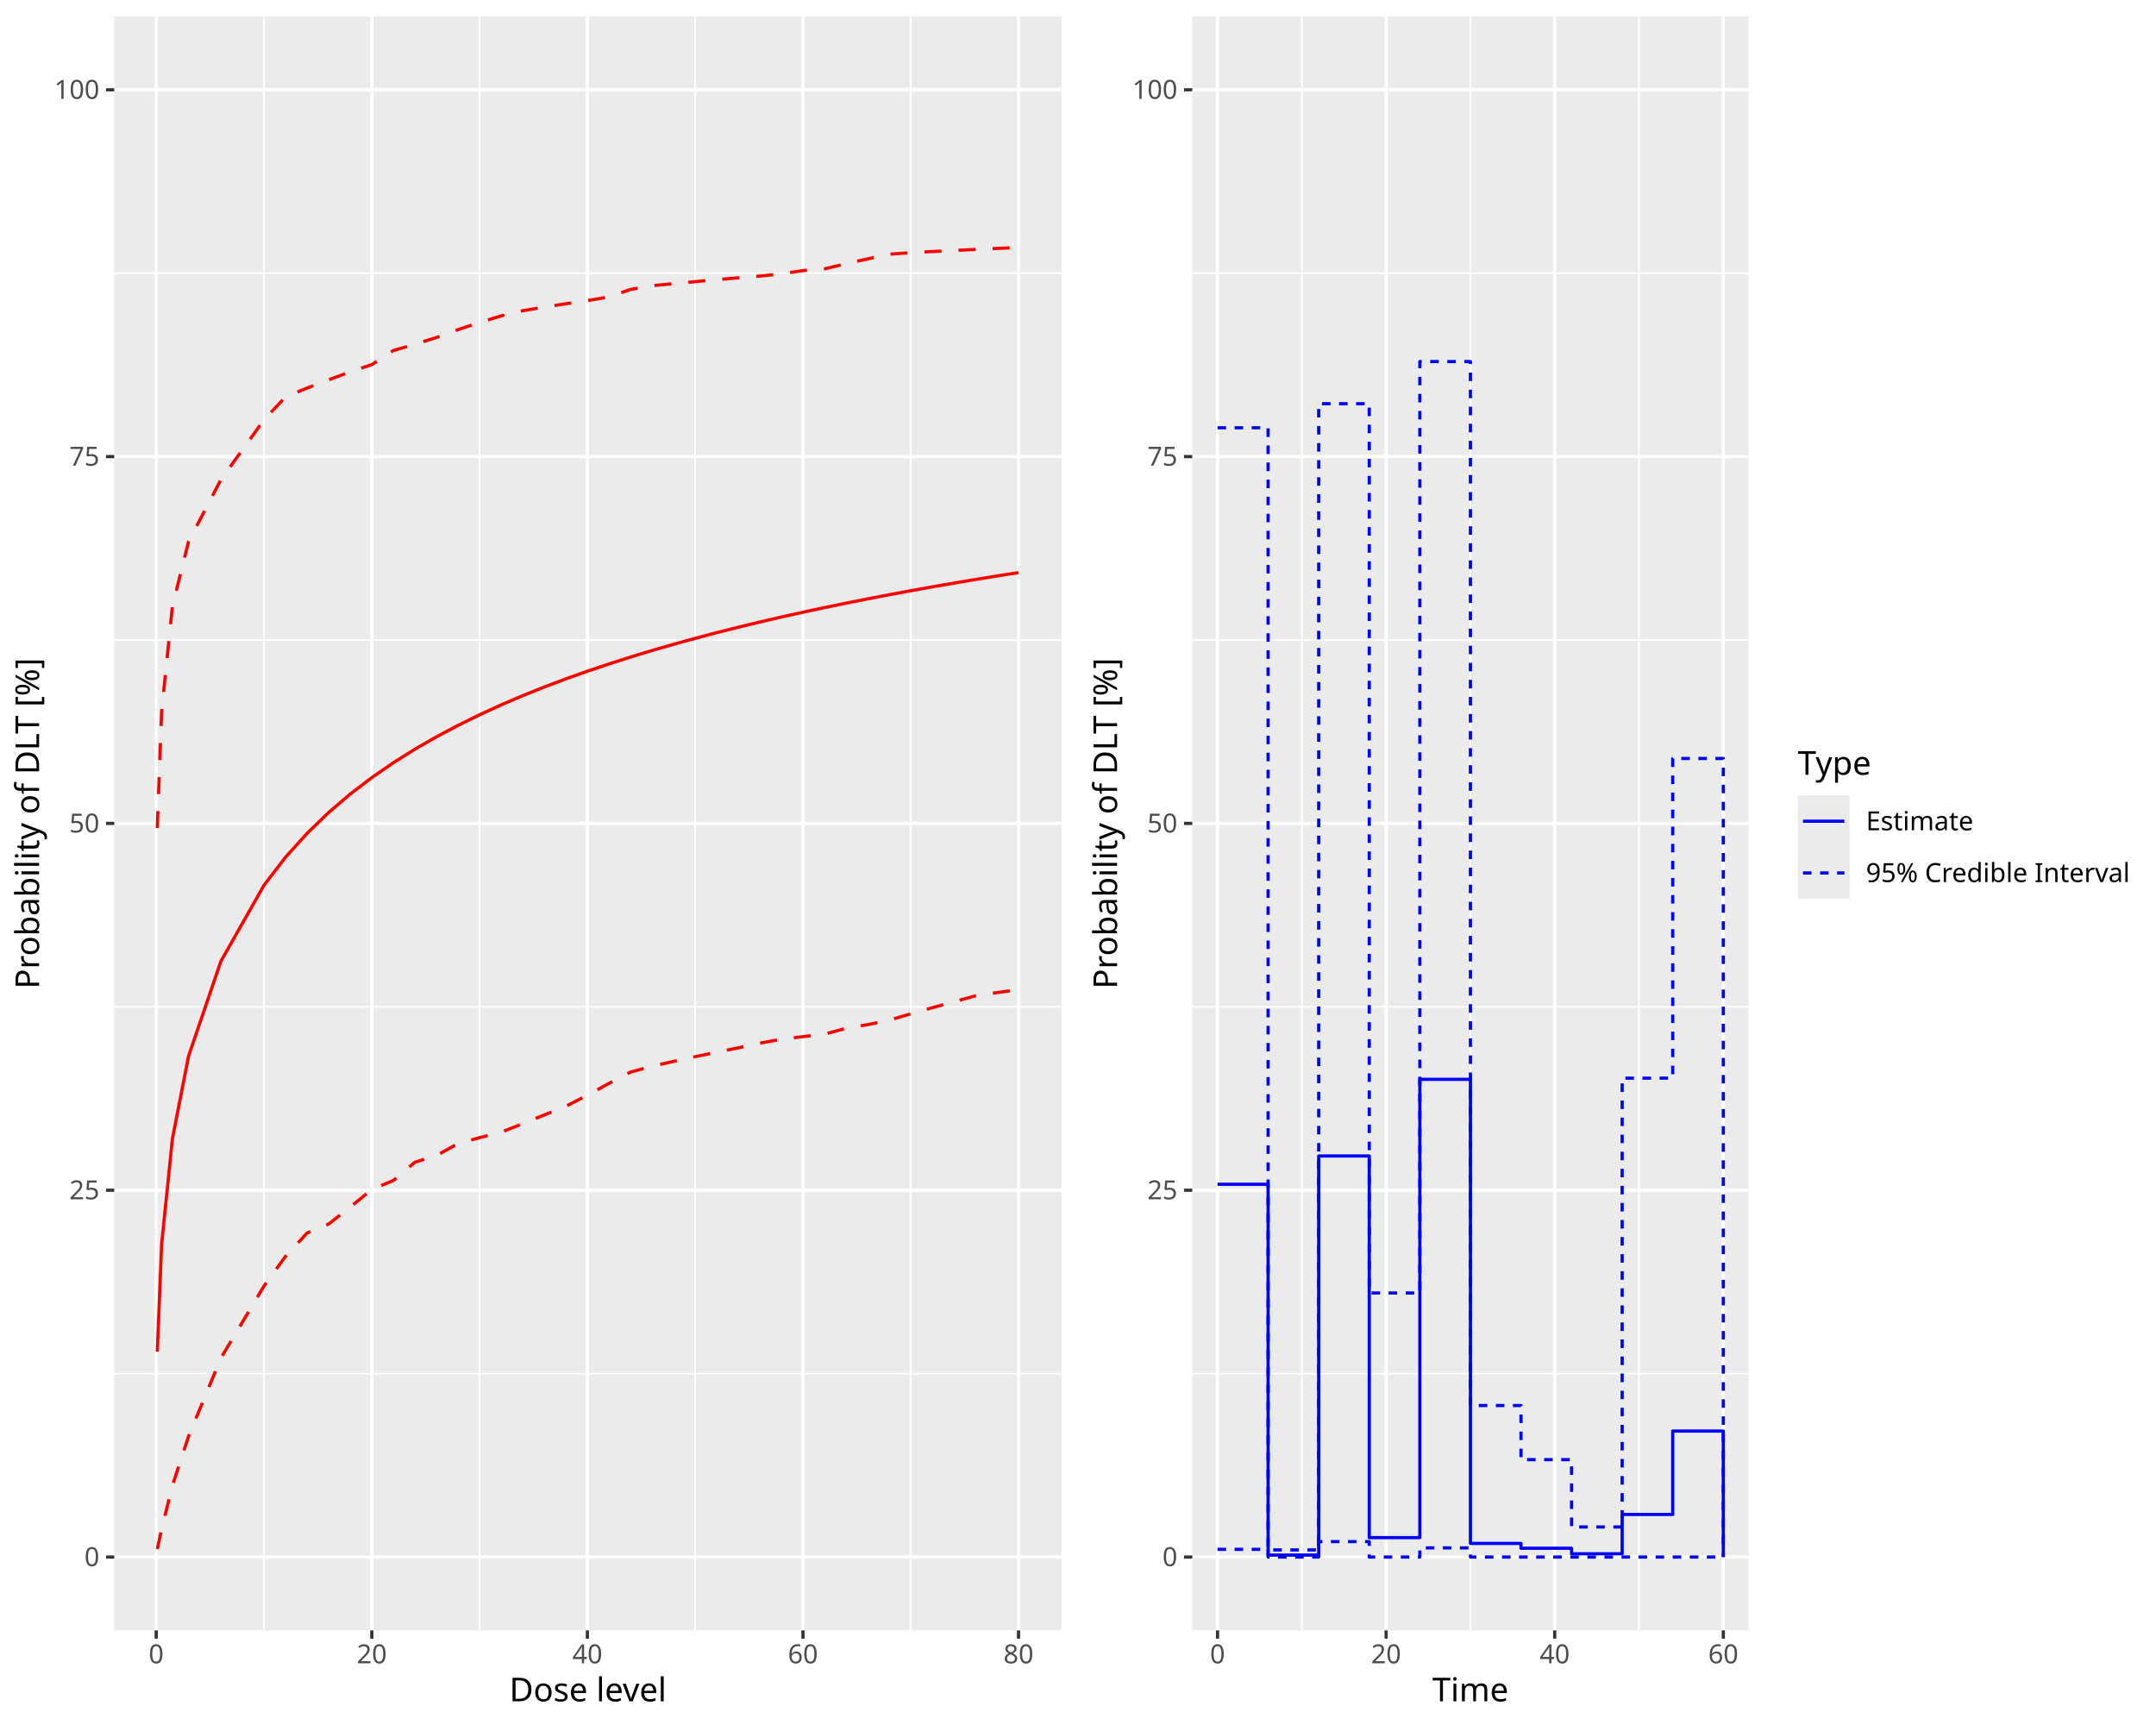
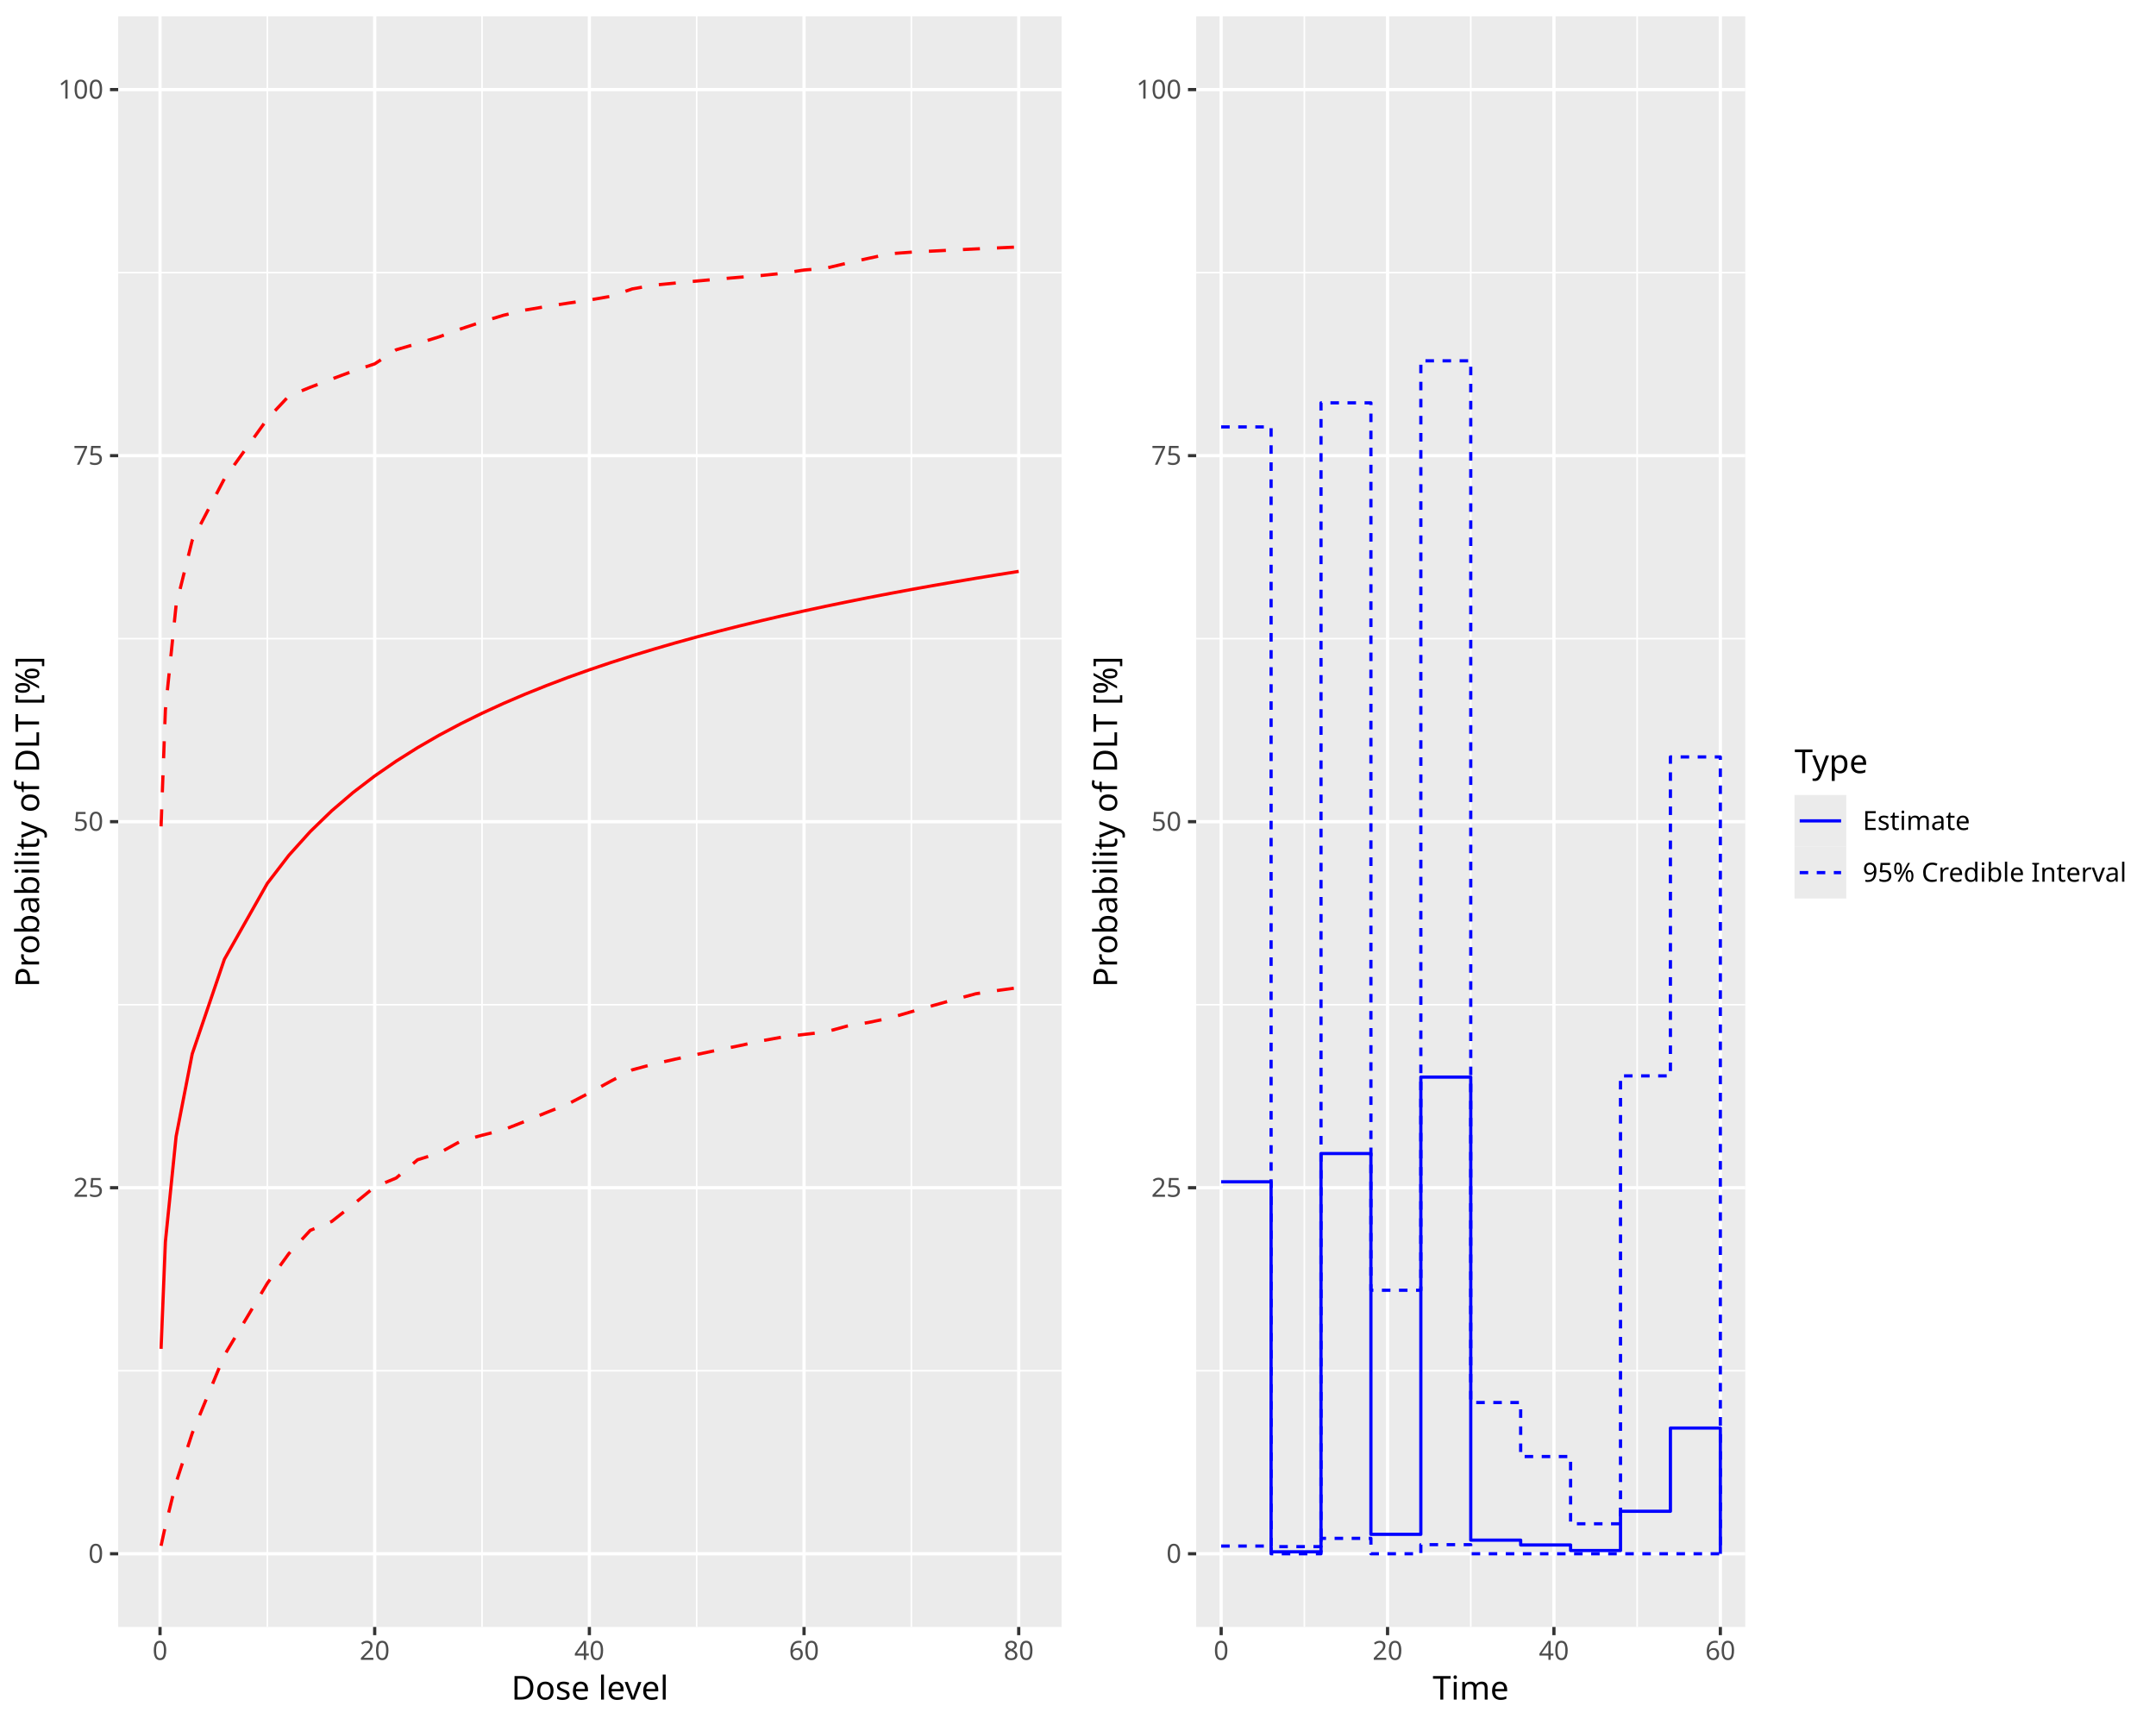
<svg xmlns="http://www.w3.org/2000/svg" class="svglite" data-engine-version="2.0" width="720.00pt" height="576.00pt" viewBox="0 0 720.00 576.00">
  <defs>
    <style type="text/css">
    .svglite line, .svglite polyline, .svglite polygon, .svglite path, .svglite rect, .svglite circle {
      fill: none;
      stroke: #000000;
      stroke-linecap: round;
      stroke-linejoin: round;
      stroke-miterlimit: 10.00;
    }
  </style>
  </defs>
  <rect width="100%" height="100%" style="stroke: none; fill: #FFFFFF;" />
  <defs>
    <clipPath id="cpMC4wMHw3MjAuMDB8MC4wMHw1NzYuMDA=">
      <rect x="0.00" y="0.00" width="720.00" height="576.00" />
    </clipPath>
  </defs>
  <g clip-path="url(#cpMC4wMHw3MjAuMDB8MC4wMHw1NzYuMDA=)">
</g>
  <defs>
    <clipPath id="cpMC4wMHwzNjAuMDB8MC4wMHw1NzYuMDA=">
-       <rect x="0.00" y="0.00" width="360.00" height="576.00" />
+       <rect x="0" y="0.00" width="360.00" height="576.00" />
    </clipPath>
  </defs>
  <g clip-path="url(#cpMC4wMHwzNjAuMDB8MC4wMHw1NzYuMDA=)">
-     <rect x="0.00" y="0.00" width="360.00" height="576.00" style="stroke-width: 1.07; stroke: #FFFFFF; fill: #FFFFFF;" />
+     <rect x="0" y="0.00" width="360.00" height="576.00" style="stroke-width: 1.07; stroke: #FFFFFF; fill: #FFFFFF;" />
  </g>
  <g clip-path="url(#cpMC4wMHw3MjAuMDB8MC4wMHw1NzYuMDA=)">
</g>
  <defs>
-     <clipPath id="cpMzguMTV8MzU0LjUyfDUuNDh8NTQ0LjQy">
-       <rect x="38.15" y="5.48" width="316.37" height="538.94" />
+     <clipPath id="cpMzkuNDd8MzU0LjUyfDUuNDh8NTQzLjI3">
+       <rect x="39.47" y="5.48" width="315.05" height="537.79" />
    </clipPath>
  </defs>
-   <g clip-path="url(#cpMzguMTV8MzU0LjUyfDUuNDh8NTQ0LjQy)">
-     <rect x="38.15" y="5.48" width="316.37" height="538.94" style="stroke-width: 1.07; stroke: none; fill: #EBEBEB;" />
-     <polyline points="38.15,458.68 354.52,458.68 " style="stroke-width: 0.53; stroke: #FFFFFF; stroke-linecap: butt;" />
-     <polyline points="38.15,336.19 354.52,336.19 " style="stroke-width: 0.53; stroke: #FFFFFF; stroke-linecap: butt;" />
-     <polyline points="38.15,213.71 354.52,213.71 " style="stroke-width: 0.53; stroke: #FFFFFF; stroke-linecap: butt;" />
-     <polyline points="38.15,91.22 354.52,91.22 " style="stroke-width: 0.53; stroke: #FFFFFF; stroke-linecap: butt;" />
-     <polyline points="88.17,544.42 88.17,5.48 " style="stroke-width: 0.53; stroke: #FFFFFF; stroke-linecap: butt;" />
-     <polyline points="160.16,544.42 160.16,5.48 " style="stroke-width: 0.53; stroke: #FFFFFF; stroke-linecap: butt;" />
-     <polyline points="232.15,544.42 232.15,5.48 " style="stroke-width: 0.53; stroke: #FFFFFF; stroke-linecap: butt;" />
-     <polyline points="304.14,544.42 304.14,5.48 " style="stroke-width: 0.53; stroke: #FFFFFF; stroke-linecap: butt;" />
-     <polyline points="38.15,519.92 354.52,519.92 " style="stroke-width: 1.07; stroke: #FFFFFF; stroke-linecap: butt;" />
-     <polyline points="38.15,397.43 354.52,397.43 " style="stroke-width: 1.07; stroke: #FFFFFF; stroke-linecap: butt;" />
-     <polyline points="38.15,274.95 354.52,274.95 " style="stroke-width: 1.07; stroke: #FFFFFF; stroke-linecap: butt;" />
-     <polyline points="38.15,152.46 354.52,152.46 " style="stroke-width: 1.07; stroke: #FFFFFF; stroke-linecap: butt;" />
-     <polyline points="38.15,29.98 354.52,29.98 " style="stroke-width: 1.07; stroke: #FFFFFF; stroke-linecap: butt;" />
-     <polyline points="52.17,544.42 52.17,5.48 " style="stroke-width: 1.07; stroke: #FFFFFF; stroke-linecap: butt;" />
-     <polyline points="124.17,544.42 124.17,5.48 " style="stroke-width: 1.07; stroke: #FFFFFF; stroke-linecap: butt;" />
-     <polyline points="196.16,544.42 196.16,5.48 " style="stroke-width: 1.07; stroke: #FFFFFF; stroke-linecap: butt;" />
-     <polyline points="268.15,544.42 268.15,5.48 " style="stroke-width: 1.07; stroke: #FFFFFF; stroke-linecap: butt;" />
-     <polyline points="340.14,544.42 340.14,5.48 " style="stroke-width: 1.07; stroke: #FFFFFF; stroke-linecap: butt;" />
-     <polyline points="52.53,517.25 53.97,510.61 57.57,496.09 62.97,479.60 73.77,453.48 88.17,429.40 95.37,419.49 102.57,411.70 109.77,408.72 116.97,403.04 124.17,397.17 131.36,394.19 138.56,388.08 145.76,385.85 152.96,381.87 160.16,379.88 167.36,378.05 174.56,375.22 181.76,372.29 188.96,369.42 196.16,365.70 203.36,361.77 210.56,357.98 217.75,356.03 224.95,354.41 232.15,352.85 239.35,351.34 246.55,349.89 253.75,348.31 260.95,347.01 268.15,346.15 275.35,345.32 282.55,343.35 289.75,342.14 296.95,340.64 304.14,338.54 311.34,336.49 318.54,334.49 325.74,332.53 332.94,331.44 340.14,330.45 " style="stroke-width: 1.07; stroke: #FF0000; stroke-dasharray: 5.69,5.69; stroke-linecap: butt;" />
-     <polyline points="52.53,451.34 53.97,415.54 57.57,380.28 62.97,352.65 73.77,320.98 88.17,295.58 95.37,286.22 102.57,278.24 109.77,271.29 116.97,265.14 124.17,259.65 131.36,254.69 138.56,250.17 145.76,246.03 152.96,242.21 160.16,238.67 167.36,235.37 174.56,232.29 181.76,229.40 188.96,226.69 196.16,224.12 203.36,221.70 210.56,219.40 217.75,217.21 224.95,215.13 232.15,213.15 239.35,211.25 246.55,209.44 253.75,207.70 260.95,206.03 268.15,204.43 275.35,202.89 282.55,201.40 289.75,199.97 296.95,198.59 304.14,197.25 311.34,195.96 318.54,194.71 325.74,193.50 332.94,192.33 340.14,191.19 " style="stroke-width: 1.07; stroke: #FF0000; stroke-linecap: butt;" />
-     <polyline points="52.53,276.52 53.97,237.56 57.57,202.49 62.97,180.82 73.77,160.17 88.17,140.17 95.37,132.50 102.57,129.57 109.77,126.82 116.97,124.15 124.17,121.75 131.36,117.04 138.56,114.94 145.76,112.71 152.96,110.07 160.16,107.67 167.36,105.48 174.56,103.75 181.76,102.55 188.96,101.43 196.16,100.39 203.36,99.13 210.56,96.66 217.75,95.41 224.95,94.71 232.15,94.04 239.35,93.38 246.55,92.77 253.75,92.19 260.95,91.45 268.15,90.34 275.35,89.77 282.55,88.05 289.75,86.44 296.95,84.89 304.14,84.37 311.34,83.99 318.54,83.64 325.74,83.29 332.94,82.95 340.14,82.63 " style="stroke-width: 1.07; stroke: #FF0000; stroke-dasharray: 5.69,5.69; stroke-linecap: butt;" />
+   <g clip-path="url(#cpMzkuNDd8MzU0LjUyfDUuNDh8NTQzLjI3)">
+     <rect x="39.47" y="5.48" width="315.05" height="537.79" style="stroke-width: 1.07; stroke: none; fill: #EBEBEB;" />
+     <polyline points="39.47,457.71 354.52,457.71 " style="stroke-width: 0.53; stroke: #FFFFFF; stroke-linecap: butt;" />
+     <polyline points="39.47,335.49 354.52,335.49 " style="stroke-width: 0.53; stroke: #FFFFFF; stroke-linecap: butt;" />
+     <polyline points="39.47,213.26 354.52,213.26 " style="stroke-width: 0.53; stroke: #FFFFFF; stroke-linecap: butt;" />
+     <polyline points="39.47,91.04 354.52,91.04 " style="stroke-width: 0.53; stroke: #FFFFFF; stroke-linecap: butt;" />
+     <polyline points="89.28,543.27 89.28,5.48 " style="stroke-width: 0.53; stroke: #FFFFFF; stroke-linecap: butt;" />
+     <polyline points="160.97,543.27 160.97,5.48 " style="stroke-width: 0.53; stroke: #FFFFFF; stroke-linecap: butt;" />
+     <polyline points="232.66,543.27 232.66,5.48 " style="stroke-width: 0.53; stroke: #FFFFFF; stroke-linecap: butt;" />
+     <polyline points="304.35,543.27 304.35,5.48 " style="stroke-width: 0.53; stroke: #FFFFFF; stroke-linecap: butt;" />
+     <polyline points="39.47,518.82 354.52,518.82 " style="stroke-width: 1.07; stroke: #FFFFFF; stroke-linecap: butt;" />
+     <polyline points="39.47,396.60 354.52,396.60 " style="stroke-width: 1.07; stroke: #FFFFFF; stroke-linecap: butt;" />
+     <polyline points="39.47,274.37 354.52,274.37 " style="stroke-width: 1.07; stroke: #FFFFFF; stroke-linecap: butt;" />
+     <polyline points="39.47,152.15 354.52,152.15 " style="stroke-width: 1.07; stroke: #FFFFFF; stroke-linecap: butt;" />
+     <polyline points="39.47,29.92 354.52,29.92 " style="stroke-width: 1.07; stroke: #FFFFFF; stroke-linecap: butt;" />
+     <polyline points="53.44,543.27 53.44,5.48 " style="stroke-width: 1.07; stroke: #FFFFFF; stroke-linecap: butt;" />
+     <polyline points="125.13,543.27 125.13,5.48 " style="stroke-width: 1.07; stroke: #FFFFFF; stroke-linecap: butt;" />
+     <polyline points="196.82,543.27 196.82,5.48 " style="stroke-width: 1.07; stroke: #FFFFFF; stroke-linecap: butt;" />
+     <polyline points="268.51,543.27 268.51,5.48 " style="stroke-width: 1.07; stroke: #FFFFFF; stroke-linecap: butt;" />
+     <polyline points="340.20,543.27 340.20,5.48 " style="stroke-width: 1.07; stroke: #FFFFFF; stroke-linecap: butt;" />
+     <polyline points="53.79,516.16 55.23,509.53 58.81,495.04 64.19,478.59 74.94,452.53 89.28,428.49 96.45,418.61 103.62,410.83 110.79,407.86 117.96,402.19 125.13,396.33 132.30,393.36 139.46,387.26 146.63,385.03 153.80,381.07 160.97,379.08 168.14,377.26 175.31,374.44 182.48,371.50 189.65,368.65 196.82,364.93 203.99,361.01 211.16,357.23 218.33,355.29 225.49,353.67 232.66,352.11 239.83,350.60 247.00,349.15 254.17,347.57 261.34,346.28 268.51,345.42 275.68,344.59 282.85,342.63 290.02,341.42 297.19,339.92 304.35,337.83 311.52,335.78 318.69,333.78 325.86,331.83 333.03,330.75 340.20,329.76 " style="stroke-width: 1.07; stroke: #FF0000; stroke-dasharray: 5.69,5.69; stroke-linecap: butt;" />
+     <polyline points="53.79,450.39 55.23,414.67 58.81,379.48 64.19,351.91 74.94,320.31 89.28,294.96 96.45,285.62 103.62,277.66 110.79,270.72 117.96,264.59 125.13,259.11 132.30,254.16 139.46,249.65 146.63,245.51 153.80,241.70 160.97,238.17 168.14,234.88 175.31,231.81 182.48,228.93 189.65,226.21 196.82,223.66 203.99,221.24 211.16,218.94 218.33,216.76 225.49,214.68 232.66,212.70 239.83,210.81 247.00,209.00 254.17,207.27 261.34,205.60 268.51,204.00 275.68,202.46 282.85,200.98 290.02,199.55 297.19,198.17 304.35,196.84 311.52,195.55 318.69,194.31 325.86,193.10 333.03,191.93 340.20,190.79 " style="stroke-width: 1.07; stroke: #FF0000; stroke-linecap: butt;" />
+     <polyline points="53.79,275.94 55.23,237.07 58.81,202.07 64.19,180.44 74.94,159.84 89.28,139.89 96.45,132.23 103.62,129.31 110.79,126.56 117.96,123.89 125.13,121.50 132.30,116.80 139.46,114.70 146.63,112.48 153.80,109.85 160.97,107.46 168.14,105.27 175.31,103.54 182.48,102.34 189.65,101.23 196.82,100.19 203.99,98.93 211.16,96.47 218.33,95.22 225.49,94.52 232.66,93.85 239.83,93.19 247.00,92.58 254.17,92.00 261.34,91.26 268.51,90.16 275.68,89.59 282.85,87.87 290.02,86.26 297.19,84.73 304.35,84.20 311.52,83.83 318.69,83.47 325.86,83.12 333.03,82.79 340.20,82.46 " style="stroke-width: 1.07; stroke: #FF0000; stroke-dasharray: 5.69,5.69; stroke-linecap: butt;" />
  </g>
  <g clip-path="url(#cpMC4wMHw3MjAuMDB8MC4wMHw1NzYuMDA=)">
-     <text x="33.22" y="522.95" text-anchor="end" style="font-size: 8.80px; fill: #4D4D4D; font-family: sans;" textLength="4.89px" lengthAdjust="spacingAndGlyphs">0</text>
-     <text x="33.22" y="400.46" text-anchor="end" style="font-size: 8.80px; fill: #4D4D4D; font-family: sans;" textLength="9.79px" lengthAdjust="spacingAndGlyphs">25</text>
-     <text x="33.22" y="277.98" text-anchor="end" style="font-size: 8.80px; fill: #4D4D4D; font-family: sans;" textLength="9.79px" lengthAdjust="spacingAndGlyphs">50</text>
-     <text x="33.22" y="155.49" text-anchor="end" style="font-size: 8.80px; fill: #4D4D4D; font-family: sans;" textLength="9.79px" lengthAdjust="spacingAndGlyphs">75</text>
-     <text x="33.22" y="33.00" text-anchor="end" style="font-size: 8.80px; fill: #4D4D4D; font-family: sans;" textLength="14.68px" lengthAdjust="spacingAndGlyphs">100</text>
-     <polyline points="35.41,519.92 38.15,519.92 " style="stroke-width: 1.07; stroke: #333333; stroke-linecap: butt;" />
-     <polyline points="35.41,397.43 38.15,397.43 " style="stroke-width: 1.07; stroke: #333333; stroke-linecap: butt;" />
-     <polyline points="35.41,274.95 38.15,274.95 " style="stroke-width: 1.07; stroke: #333333; stroke-linecap: butt;" />
-     <polyline points="35.41,152.46 38.15,152.46 " style="stroke-width: 1.07; stroke: #333333; stroke-linecap: butt;" />
-     <polyline points="35.41,29.98 38.15,29.98 " style="stroke-width: 1.07; stroke: #333333; stroke-linecap: butt;" />
-     <polyline points="52.17,547.16 52.17,544.42 " style="stroke-width: 1.07; stroke: #333333; stroke-linecap: butt;" />
-     <polyline points="124.17,547.16 124.17,544.42 " style="stroke-width: 1.07; stroke: #333333; stroke-linecap: butt;" />
-     <polyline points="196.16,547.16 196.16,544.42 " style="stroke-width: 1.07; stroke: #333333; stroke-linecap: butt;" />
-     <polyline points="268.15,547.16 268.15,544.42 " style="stroke-width: 1.07; stroke: #333333; stroke-linecap: butt;" />
-     <polyline points="340.14,547.16 340.14,544.42 " style="stroke-width: 1.07; stroke: #333333; stroke-linecap: butt;" />
-     <text x="52.17" y="555.40" text-anchor="middle" style="font-size: 8.80px; fill: #4D4D4D; font-family: sans;" textLength="4.89px" lengthAdjust="spacingAndGlyphs">0</text>
-     <text x="124.17" y="555.40" text-anchor="middle" style="font-size: 8.80px; fill: #4D4D4D; font-family: sans;" textLength="9.79px" lengthAdjust="spacingAndGlyphs">20</text>
-     <text x="196.16" y="555.40" text-anchor="middle" style="font-size: 8.80px; fill: #4D4D4D; font-family: sans;" textLength="9.79px" lengthAdjust="spacingAndGlyphs">40</text>
-     <text x="268.15" y="555.40" text-anchor="middle" style="font-size: 8.80px; fill: #4D4D4D; font-family: sans;" textLength="9.79px" lengthAdjust="spacingAndGlyphs">60</text>
-     <text x="340.14" y="555.40" text-anchor="middle" style="font-size: 8.80px; fill: #4D4D4D; font-family: sans;" textLength="9.79px" lengthAdjust="spacingAndGlyphs">80</text>
-     <text x="196.34" y="568.10" text-anchor="middle" style="font-size: 11.00px; font-family: sans;" textLength="51.37px" lengthAdjust="spacingAndGlyphs">Dose level</text>
-     <text transform="translate(13.05,274.95) rotate(-90)" text-anchor="middle" style="font-size: 11.00px; font-family: sans;" textLength="106.38px" lengthAdjust="spacingAndGlyphs">Probability of DLT [%]</text>
+     <text x="34.54" y="521.85" text-anchor="end" style="font-size: 8.80px; fill: #4D4D4D; font-family: sans;" textLength="4.89px" lengthAdjust="spacingAndGlyphs">0</text>
+     <text x="34.54" y="399.63" text-anchor="end" style="font-size: 8.80px; fill: #4D4D4D; font-family: sans;" textLength="9.79px" lengthAdjust="spacingAndGlyphs">25</text>
+     <text x="34.54" y="277.40" text-anchor="end" style="font-size: 8.80px; fill: #4D4D4D; font-family: sans;" textLength="9.79px" lengthAdjust="spacingAndGlyphs">50</text>
+     <text x="34.54" y="155.18" text-anchor="end" style="font-size: 8.80px; fill: #4D4D4D; font-family: sans;" textLength="9.79px" lengthAdjust="spacingAndGlyphs">75</text>
+     <text x="34.54" y="32.95" text-anchor="end" style="font-size: 8.80px; fill: #4D4D4D; font-family: sans;" textLength="14.68px" lengthAdjust="spacingAndGlyphs">100</text>
+     <polyline points="36.73,518.82 39.47,518.82 " style="stroke-width: 1.07; stroke: #333333; stroke-linecap: butt;" />
+     <polyline points="36.73,396.60 39.47,396.60 " style="stroke-width: 1.07; stroke: #333333; stroke-linecap: butt;" />
+     <polyline points="36.73,274.37 39.47,274.37 " style="stroke-width: 1.07; stroke: #333333; stroke-linecap: butt;" />
+     <polyline points="36.73,152.15 39.47,152.15 " style="stroke-width: 1.07; stroke: #333333; stroke-linecap: butt;" />
+     <polyline points="36.73,29.92 39.47,29.92 " style="stroke-width: 1.07; stroke: #333333; stroke-linecap: butt;" />
+     <polyline points="53.44,546.01 53.44,543.27 " style="stroke-width: 1.07; stroke: #333333; stroke-linecap: butt;" />
+     <polyline points="125.13,546.01 125.13,543.27 " style="stroke-width: 1.07; stroke: #333333; stroke-linecap: butt;" />
+     <polyline points="196.82,546.01 196.82,543.27 " style="stroke-width: 1.07; stroke: #333333; stroke-linecap: butt;" />
+     <polyline points="268.51,546.01 268.51,543.27 " style="stroke-width: 1.07; stroke: #333333; stroke-linecap: butt;" />
+     <polyline points="340.20,546.01 340.20,543.27 " style="stroke-width: 1.07; stroke: #333333; stroke-linecap: butt;" />
+     <text x="53.44" y="554.25" text-anchor="middle" style="font-size: 8.80px; fill: #4D4D4D; font-family: sans;" textLength="4.89px" lengthAdjust="spacingAndGlyphs">0</text>
+     <text x="125.13" y="554.25" text-anchor="middle" style="font-size: 8.80px; fill: #4D4D4D; font-family: sans;" textLength="9.79px" lengthAdjust="spacingAndGlyphs">20</text>
+     <text x="196.82" y="554.25" text-anchor="middle" style="font-size: 8.80px; fill: #4D4D4D; font-family: sans;" textLength="9.79px" lengthAdjust="spacingAndGlyphs">40</text>
+     <text x="268.51" y="554.25" text-anchor="middle" style="font-size: 8.80px; fill: #4D4D4D; font-family: sans;" textLength="9.79px" lengthAdjust="spacingAndGlyphs">60</text>
+     <text x="340.20" y="554.25" text-anchor="middle" style="font-size: 8.80px; fill: #4D4D4D; font-family: sans;" textLength="9.79px" lengthAdjust="spacingAndGlyphs">80</text>
+     <text x="197.00" y="567.52" text-anchor="middle" style="font-size: 11.00px; font-family: sans;" textLength="51.37px" lengthAdjust="spacingAndGlyphs">Dose level</text>
+     <text transform="translate(13.05,274.37) rotate(-90)" text-anchor="middle" style="font-size: 11.00px; font-family: sans;" textLength="106.38px" lengthAdjust="spacingAndGlyphs">Probability of DLT [%]</text>
  </g>
  <defs>
    <clipPath id="cpMzYwLjAwfDcyMC4wMHwwLjAwfDU3Ni4wMA==">
      <rect x="360.00" y="0.00" width="360.00" height="576.00" />
    </clipPath>
  </defs>
  <g clip-path="url(#cpMzYwLjAwfDcyMC4wMHwwLjAwfDU3Ni4wMA==)">
    <rect x="360.00" y="0.00" width="360.00" height="576.00" style="stroke-width: 1.07; stroke: #FFFFFF; fill: #FFFFFF;" />
  </g>
  <g clip-path="url(#cpMC4wMHw3MjAuMDB8MC4wMHw1NzYuMDA=)">
</g>
  <defs>
-     <clipPath id="cpMzk4LjE1fDU4My45NXw1LjQ4fDU0NC40Mg==">
-       <rect x="398.15" y="5.48" width="185.79" height="538.94" />
+     <clipPath id="cpMzk5LjQ3fDU4Mi44NXw1LjQ4fDU0My4yNw==">
+       <rect x="399.47" y="5.48" width="183.37" height="537.79" />
    </clipPath>
  </defs>
-   <g clip-path="url(#cpMzk4LjE1fDU4My45NXw1LjQ4fDU0NC40Mg==)">
-     <rect x="398.15" y="5.48" width="185.79" height="538.94" style="stroke-width: 1.07; stroke: none; fill: #EBEBEB;" />
-     <polyline points="398.15,458.68 583.95,458.68 " style="stroke-width: 0.53; stroke: #FFFFFF; stroke-linecap: butt;" />
-     <polyline points="398.15,336.19 583.95,336.19 " style="stroke-width: 0.53; stroke: #FFFFFF; stroke-linecap: butt;" />
-     <polyline points="398.15,213.71 583.95,213.71 " style="stroke-width: 0.53; stroke: #FFFFFF; stroke-linecap: butt;" />
-     <polyline points="398.15,91.22 583.95,91.22 " style="stroke-width: 0.53; stroke: #FFFFFF; stroke-linecap: butt;" />
-     <polyline points="434.75,544.42 434.75,5.48 " style="stroke-width: 0.53; stroke: #FFFFFF; stroke-linecap: butt;" />
-     <polyline points="491.05,544.42 491.05,5.48 " style="stroke-width: 0.53; stroke: #FFFFFF; stroke-linecap: butt;" />
-     <polyline points="547.35,544.42 547.35,5.48 " style="stroke-width: 0.53; stroke: #FFFFFF; stroke-linecap: butt;" />
-     <polyline points="398.15,519.92 583.95,519.92 " style="stroke-width: 1.07; stroke: #FFFFFF; stroke-linecap: butt;" />
-     <polyline points="398.15,397.43 583.95,397.43 " style="stroke-width: 1.07; stroke: #FFFFFF; stroke-linecap: butt;" />
-     <polyline points="398.15,274.95 583.95,274.95 " style="stroke-width: 1.07; stroke: #FFFFFF; stroke-linecap: butt;" />
-     <polyline points="398.15,152.46 583.95,152.46 " style="stroke-width: 1.07; stroke: #FFFFFF; stroke-linecap: butt;" />
-     <polyline points="398.15,29.98 583.95,29.98 " style="stroke-width: 1.07; stroke: #FFFFFF; stroke-linecap: butt;" />
-     <polyline points="406.60,544.42 406.60,5.48 " style="stroke-width: 1.07; stroke: #FFFFFF; stroke-linecap: butt;" />
-     <polyline points="462.90,544.42 462.90,5.48 " style="stroke-width: 1.07; stroke: #FFFFFF; stroke-linecap: butt;" />
-     <polyline points="519.20,544.42 519.20,5.48 " style="stroke-width: 1.07; stroke: #FFFFFF; stroke-linecap: butt;" />
-     <polyline points="575.50,544.42 575.50,5.48 " style="stroke-width: 1.07; stroke: #FFFFFF; stroke-linecap: butt;" />
-     <polyline points="406.60,517.34 423.49,517.34 423.49,519.92 440.38,519.92 440.38,514.76 457.27,514.76 457.27,519.92 474.16,519.92 474.16,516.87 491.05,516.87 491.05,519.92 507.94,519.92 507.94,519.92 524.83,519.92 524.83,519.92 541.72,519.92 541.72,519.92 558.61,519.92 558.61,519.92 575.50,519.92 575.50,519.92 " style="stroke-width: 1.07; stroke: #0000FF; stroke-dasharray: 2.85,2.85; stroke-linecap: butt;" />
-     <polyline points="406.60,395.45 423.49,395.45 423.49,519.27 440.38,519.27 440.38,385.99 457.27,385.99 457.27,513.43 474.16,513.43 474.16,360.41 491.05,360.41 491.05,515.36 507.94,515.36 507.94,516.98 524.83,516.98 524.83,518.83 541.72,518.83 541.72,505.70 558.61,505.70 558.61,477.85 575.50,477.85 575.50,519.92 " style="stroke-width: 1.07; stroke: #0000FF; stroke-linecap: butt;" />
-     <polyline points="406.60,142.84 423.49,142.84 423.49,517.53 440.38,517.53 440.38,134.80 457.27,134.80 457.27,431.74 474.16,431.74 474.16,120.73 491.05,120.73 491.05,469.32 507.94,469.32 507.94,487.39 524.83,487.39 524.83,509.88 541.72,509.88 541.72,360.01 558.61,360.01 558.61,253.27 575.50,253.27 575.50,519.92 " style="stroke-width: 1.07; stroke: #0000FF; stroke-dasharray: 2.85,2.85; stroke-linecap: butt;" />
+   <g clip-path="url(#cpMzk5LjQ3fDU4Mi44NXw1LjQ4fDU0My4yNw==)">
+     <rect x="399.47" y="5.48" width="183.37" height="537.79" style="stroke-width: 1.07; stroke: none; fill: #EBEBEB;" />
+     <polyline points="399.47,457.71 582.85,457.71 " style="stroke-width: 0.53; stroke: #FFFFFF; stroke-linecap: butt;" />
+     <polyline points="399.47,335.49 582.85,335.49 " style="stroke-width: 0.53; stroke: #FFFFFF; stroke-linecap: butt;" />
+     <polyline points="399.47,213.26 582.85,213.26 " style="stroke-width: 0.53; stroke: #FFFFFF; stroke-linecap: butt;" />
+     <polyline points="399.47,91.04 582.85,91.04 " style="stroke-width: 0.53; stroke: #FFFFFF; stroke-linecap: butt;" />
+     <polyline points="435.59,543.27 435.59,5.48 " style="stroke-width: 0.53; stroke: #FFFFFF; stroke-linecap: butt;" />
+     <polyline points="491.16,543.27 491.16,5.48 " style="stroke-width: 0.53; stroke: #FFFFFF; stroke-linecap: butt;" />
+     <polyline points="546.73,543.27 546.73,5.48 " style="stroke-width: 0.53; stroke: #FFFFFF; stroke-linecap: butt;" />
+     <polyline points="399.47,518.82 582.85,518.82 " style="stroke-width: 1.07; stroke: #FFFFFF; stroke-linecap: butt;" />
+     <polyline points="399.47,396.60 582.85,396.60 " style="stroke-width: 1.07; stroke: #FFFFFF; stroke-linecap: butt;" />
+     <polyline points="399.47,274.37 582.85,274.37 " style="stroke-width: 1.07; stroke: #FFFFFF; stroke-linecap: butt;" />
+     <polyline points="399.47,152.15 582.85,152.15 " style="stroke-width: 1.07; stroke: #FFFFFF; stroke-linecap: butt;" />
+     <polyline points="399.47,29.92 582.85,29.92 " style="stroke-width: 1.07; stroke: #FFFFFF; stroke-linecap: butt;" />
+     <polyline points="407.81,543.27 407.81,5.48 " style="stroke-width: 1.07; stroke: #FFFFFF; stroke-linecap: butt;" />
+     <polyline points="463.38,543.27 463.38,5.48 " style="stroke-width: 1.07; stroke: #FFFFFF; stroke-linecap: butt;" />
+     <polyline points="518.94,543.27 518.94,5.48 " style="stroke-width: 1.07; stroke: #FFFFFF; stroke-linecap: butt;" />
+     <polyline points="574.51,543.27 574.51,5.48 " style="stroke-width: 1.07; stroke: #FFFFFF; stroke-linecap: butt;" />
+     <polyline points="407.81,516.25 424.48,516.25 424.48,518.82 441.15,518.82 441.15,513.67 457.82,513.67 457.82,518.82 474.49,518.82 474.49,515.78 491.16,515.78 491.16,518.82 507.83,518.82 507.83,518.82 524.50,518.82 524.50,518.82 541.17,518.82 541.17,518.82 557.84,518.82 557.84,518.82 574.51,518.82 574.51,518.82 " style="stroke-width: 1.07; stroke: #0000FF; stroke-dasharray: 2.85,2.85; stroke-linecap: butt;" />
+     <polyline points="407.81,394.62 424.48,394.62 424.48,518.17 441.15,518.17 441.15,385.18 457.82,385.18 457.82,512.34 474.49,512.34 474.49,359.65 491.16,359.65 491.16,514.27 507.83,514.27 507.83,515.88 524.50,515.88 524.50,517.74 541.17,517.74 541.17,504.63 557.84,504.63 557.84,476.84 574.51,476.84 574.51,518.82 " style="stroke-width: 1.07; stroke: #0000FF; stroke-linecap: butt;" />
+     <polyline points="407.81,142.55 424.48,142.55 424.48,516.44 441.15,516.44 441.15,134.52 457.82,134.52 457.82,430.83 474.49,430.83 474.49,120.48 491.16,120.48 491.16,468.33 507.83,468.33 507.83,486.36 524.50,486.36 524.50,508.81 541.17,508.81 541.17,359.25 557.84,359.25 557.84,252.75 574.51,252.75 574.51,518.82 " style="stroke-width: 1.07; stroke: #0000FF; stroke-dasharray: 2.85,2.85; stroke-linecap: butt;" />
  </g>
  <g clip-path="url(#cpMC4wMHw3MjAuMDB8MC4wMHw1NzYuMDA=)">
-     <text x="393.22" y="522.95" text-anchor="end" style="font-size: 8.80px; fill: #4D4D4D; font-family: sans;" textLength="4.89px" lengthAdjust="spacingAndGlyphs">0</text>
-     <text x="393.22" y="400.46" text-anchor="end" style="font-size: 8.80px; fill: #4D4D4D; font-family: sans;" textLength="9.79px" lengthAdjust="spacingAndGlyphs">25</text>
-     <text x="393.22" y="277.98" text-anchor="end" style="font-size: 8.80px; fill: #4D4D4D; font-family: sans;" textLength="9.79px" lengthAdjust="spacingAndGlyphs">50</text>
-     <text x="393.22" y="155.49" text-anchor="end" style="font-size: 8.80px; fill: #4D4D4D; font-family: sans;" textLength="9.79px" lengthAdjust="spacingAndGlyphs">75</text>
-     <text x="393.22" y="33.00" text-anchor="end" style="font-size: 8.80px; fill: #4D4D4D; font-family: sans;" textLength="14.68px" lengthAdjust="spacingAndGlyphs">100</text>
-     <polyline points="395.41,519.92 398.15,519.92 " style="stroke-width: 1.07; stroke: #333333; stroke-linecap: butt;" />
-     <polyline points="395.41,397.43 398.15,397.43 " style="stroke-width: 1.07; stroke: #333333; stroke-linecap: butt;" />
-     <polyline points="395.41,274.95 398.15,274.95 " style="stroke-width: 1.07; stroke: #333333; stroke-linecap: butt;" />
-     <polyline points="395.41,152.46 398.15,152.46 " style="stroke-width: 1.07; stroke: #333333; stroke-linecap: butt;" />
-     <polyline points="395.41,29.98 398.15,29.98 " style="stroke-width: 1.07; stroke: #333333; stroke-linecap: butt;" />
-     <polyline points="406.60,547.16 406.60,544.42 " style="stroke-width: 1.07; stroke: #333333; stroke-linecap: butt;" />
-     <polyline points="462.90,547.16 462.90,544.42 " style="stroke-width: 1.07; stroke: #333333; stroke-linecap: butt;" />
-     <polyline points="519.20,547.16 519.20,544.42 " style="stroke-width: 1.07; stroke: #333333; stroke-linecap: butt;" />
-     <polyline points="575.50,547.16 575.50,544.42 " style="stroke-width: 1.07; stroke: #333333; stroke-linecap: butt;" />
-     <text x="406.60" y="555.40" text-anchor="middle" style="font-size: 8.80px; fill: #4D4D4D; font-family: sans;" textLength="4.89px" lengthAdjust="spacingAndGlyphs">0</text>
-     <text x="462.90" y="555.40" text-anchor="middle" style="font-size: 8.80px; fill: #4D4D4D; font-family: sans;" textLength="9.79px" lengthAdjust="spacingAndGlyphs">20</text>
-     <text x="519.20" y="555.40" text-anchor="middle" style="font-size: 8.80px; fill: #4D4D4D; font-family: sans;" textLength="9.79px" lengthAdjust="spacingAndGlyphs">40</text>
-     <text x="575.50" y="555.40" text-anchor="middle" style="font-size: 8.80px; fill: #4D4D4D; font-family: sans;" textLength="9.79px" lengthAdjust="spacingAndGlyphs">60</text>
-     <text x="491.05" y="568.10" text-anchor="middle" style="font-size: 11.00px; font-family: sans;" textLength="24.45px" lengthAdjust="spacingAndGlyphs">Time</text>
-     <text transform="translate(373.05,274.95) rotate(-90)" text-anchor="middle" style="font-size: 11.00px; font-family: sans;" textLength="106.38px" lengthAdjust="spacingAndGlyphs">Probability of DLT [%]</text>
-     <rect x="594.91" y="244.29" width="119.61" height="61.32" style="stroke-width: 1.07; stroke: none; fill: #FFFFFF;" />
-     <text x="600.39" y="258.71" style="font-size: 11.00px; font-family: sans;" textLength="24.46px" lengthAdjust="spacingAndGlyphs">Type</text>
-     <rect x="600.39" y="265.57" width="17.28" height="17.28" style="stroke-width: 1.07; stroke: none; fill: #EBEBEB;" />
-     <line x1="602.11" y1="274.21" x2="615.94" y2="274.21" style="stroke-width: 1.07; stroke: #0000FF; stroke-linecap: butt;" />
-     <rect x="600.39" y="282.85" width="17.28" height="17.28" style="stroke-width: 1.07; stroke: none; fill: #EBEBEB;" />
-     <line x1="602.11" y1="291.49" x2="615.94" y2="291.49" style="stroke-width: 1.07; stroke: #0000FF; stroke-dasharray: 2.85,2.85; stroke-linecap: butt;" />
-     <text x="623.15" y="277.24" style="font-size: 8.80px; font-family: sans;" textLength="34.24px" lengthAdjust="spacingAndGlyphs">Estimate</text>
-     <text x="623.15" y="294.52" style="font-size: 8.80px; font-family: sans;" textLength="84.14px" lengthAdjust="spacingAndGlyphs">95% Credible Interval</text>
+     <text x="394.54" y="521.85" text-anchor="end" style="font-size: 8.80px; fill: #4D4D4D; font-family: sans;" textLength="4.89px" lengthAdjust="spacingAndGlyphs">0</text>
+     <text x="394.54" y="399.63" text-anchor="end" style="font-size: 8.80px; fill: #4D4D4D; font-family: sans;" textLength="9.79px" lengthAdjust="spacingAndGlyphs">25</text>
+     <text x="394.54" y="277.40" text-anchor="end" style="font-size: 8.80px; fill: #4D4D4D; font-family: sans;" textLength="9.79px" lengthAdjust="spacingAndGlyphs">50</text>
+     <text x="394.54" y="155.18" text-anchor="end" style="font-size: 8.80px; fill: #4D4D4D; font-family: sans;" textLength="9.79px" lengthAdjust="spacingAndGlyphs">75</text>
+     <text x="394.54" y="32.95" text-anchor="end" style="font-size: 8.80px; fill: #4D4D4D; font-family: sans;" textLength="14.68px" lengthAdjust="spacingAndGlyphs">100</text>
+     <polyline points="396.73,518.82 399.47,518.82 " style="stroke-width: 1.07; stroke: #333333; stroke-linecap: butt;" />
+     <polyline points="396.73,396.60 399.47,396.60 " style="stroke-width: 1.07; stroke: #333333; stroke-linecap: butt;" />
+     <polyline points="396.73,274.37 399.47,274.37 " style="stroke-width: 1.07; stroke: #333333; stroke-linecap: butt;" />
+     <polyline points="396.73,152.15 399.47,152.15 " style="stroke-width: 1.07; stroke: #333333; stroke-linecap: butt;" />
+     <polyline points="396.73,29.92 399.47,29.92 " style="stroke-width: 1.07; stroke: #333333; stroke-linecap: butt;" />
+     <polyline points="407.81,546.01 407.81,543.27 " style="stroke-width: 1.07; stroke: #333333; stroke-linecap: butt;" />
+     <polyline points="463.38,546.01 463.38,543.27 " style="stroke-width: 1.07; stroke: #333333; stroke-linecap: butt;" />
+     <polyline points="518.94,546.01 518.94,543.27 " style="stroke-width: 1.07; stroke: #333333; stroke-linecap: butt;" />
+     <polyline points="574.51,546.01 574.51,543.27 " style="stroke-width: 1.07; stroke: #333333; stroke-linecap: butt;" />
+     <text x="407.81" y="554.25" text-anchor="middle" style="font-size: 8.80px; fill: #4D4D4D; font-family: sans;" textLength="4.89px" lengthAdjust="spacingAndGlyphs">0</text>
+     <text x="463.38" y="554.25" text-anchor="middle" style="font-size: 8.80px; fill: #4D4D4D; font-family: sans;" textLength="9.79px" lengthAdjust="spacingAndGlyphs">20</text>
+     <text x="518.94" y="554.25" text-anchor="middle" style="font-size: 8.80px; fill: #4D4D4D; font-family: sans;" textLength="9.79px" lengthAdjust="spacingAndGlyphs">40</text>
+     <text x="574.51" y="554.25" text-anchor="middle" style="font-size: 8.80px; fill: #4D4D4D; font-family: sans;" textLength="9.79px" lengthAdjust="spacingAndGlyphs">60</text>
+     <text x="491.16" y="567.52" text-anchor="middle" style="font-size: 11.00px; font-family: sans;" textLength="24.45px" lengthAdjust="spacingAndGlyphs">Time</text>
+     <text transform="translate(373.05,274.37) rotate(-90)" text-anchor="middle" style="font-size: 11.00px; font-family: sans;" textLength="106.38px" lengthAdjust="spacingAndGlyphs">Probability of DLT [%]</text>
+     <rect x="593.81" y="243.24" width="120.71" height="62.26" style="stroke-width: 1.07; stroke: none; fill: #FFFFFF;" />
+     <text x="599.29" y="258.14" style="font-size: 11.00px; font-family: sans;" textLength="24.46px" lengthAdjust="spacingAndGlyphs">Type</text>
+     <rect x="599.29" y="265.46" width="17.28" height="17.28" style="stroke-width: 1.07; stroke: none; fill: #EBEBEB;" />
+     <line x1="601.01" y1="274.10" x2="614.84" y2="274.10" style="stroke-width: 1.07; stroke: #0000FF; stroke-linecap: butt;" />
+     <rect x="599.29" y="282.74" width="17.28" height="17.28" style="stroke-width: 1.07; stroke: none; fill: #EBEBEB;" />
+     <line x1="601.01" y1="291.38" x2="614.84" y2="291.38" style="stroke-width: 1.07; stroke: #0000FF; stroke-dasharray: 2.85,2.85; stroke-linecap: butt;" />
+     <text x="622.05" y="277.13" style="font-size: 8.80px; font-family: sans;" textLength="34.24px" lengthAdjust="spacingAndGlyphs">Estimate</text>
+     <text x="622.05" y="294.41" style="font-size: 8.80px; font-family: sans;" textLength="84.14px" lengthAdjust="spacingAndGlyphs">95% Credible Interval</text>
  </g>
</svg>
